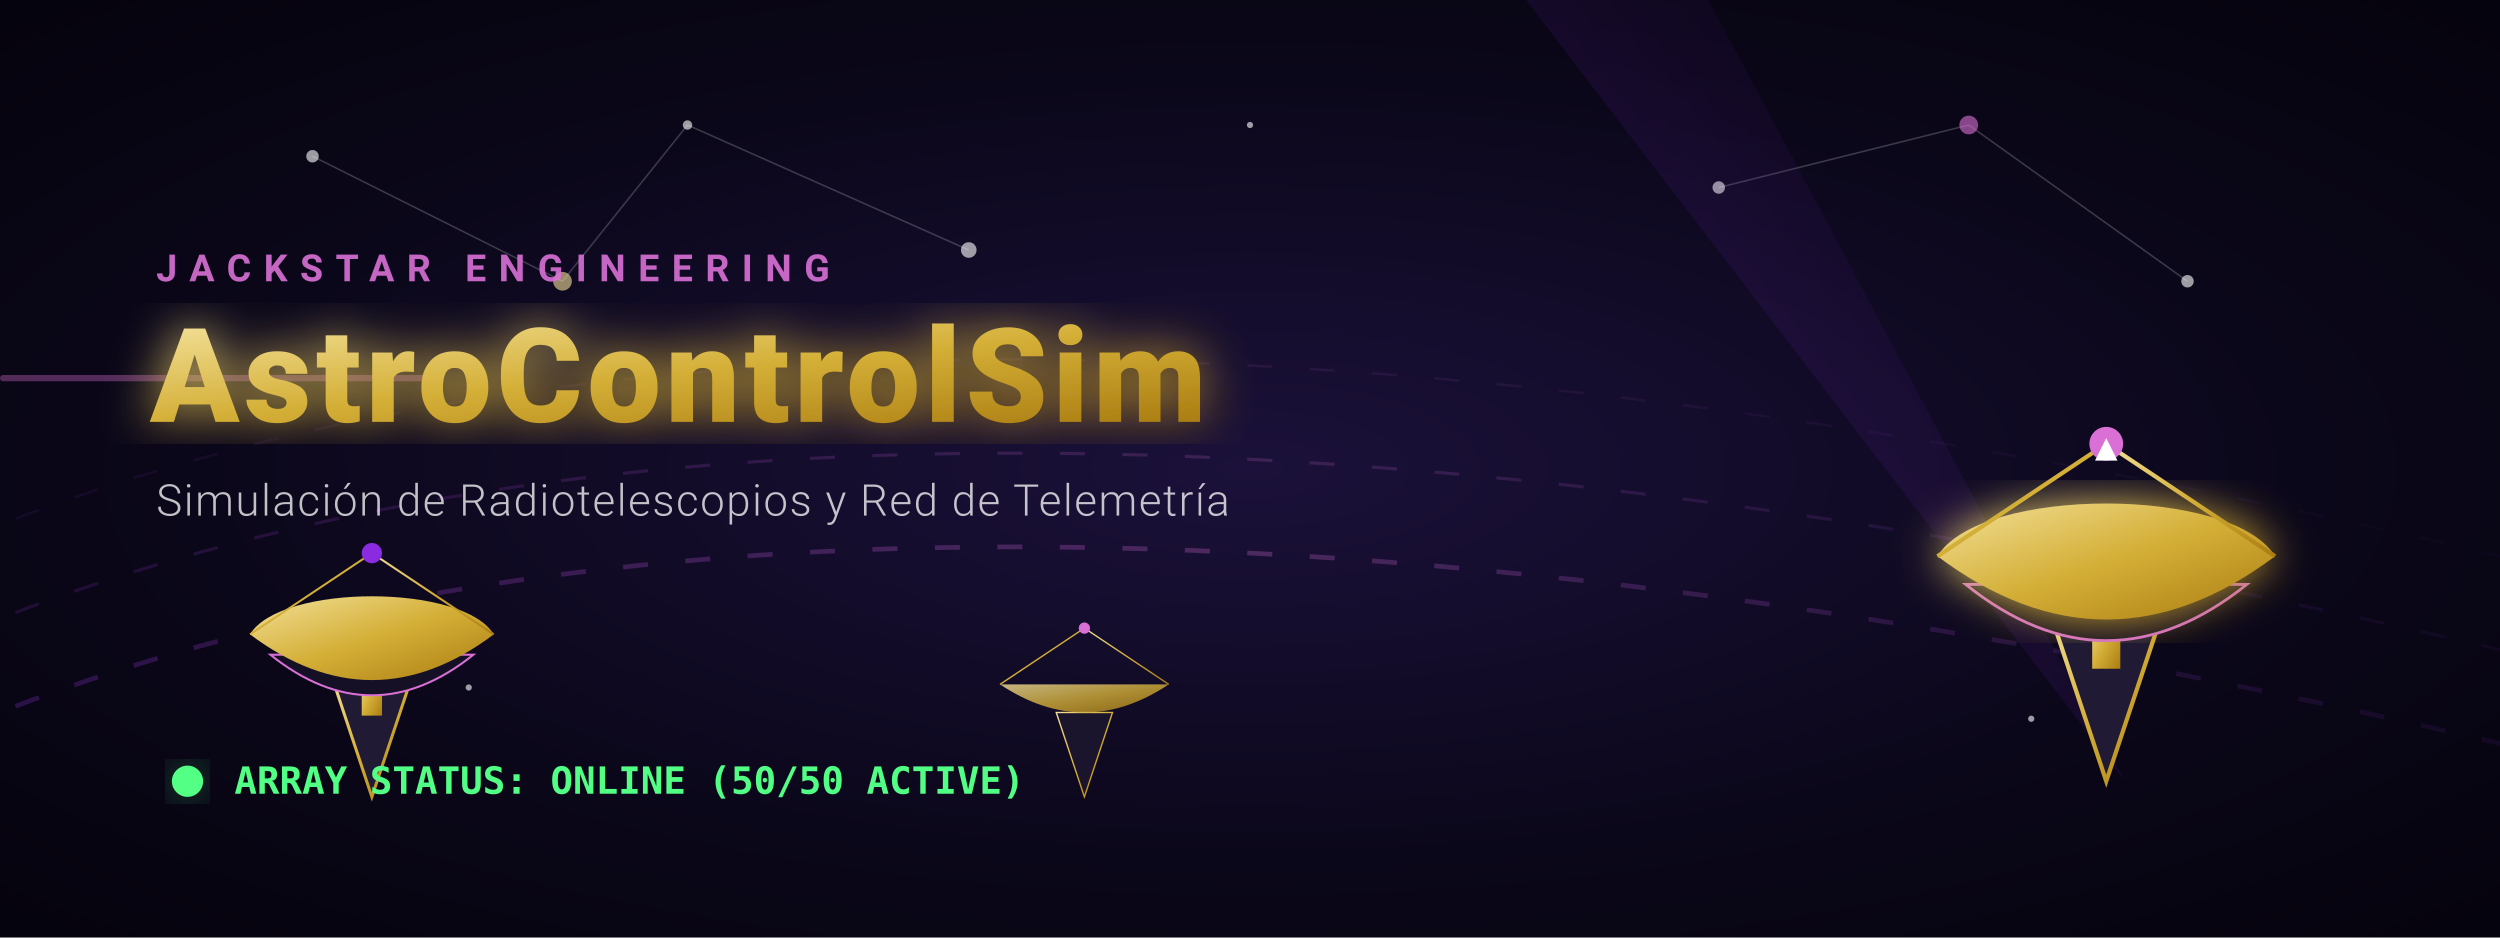
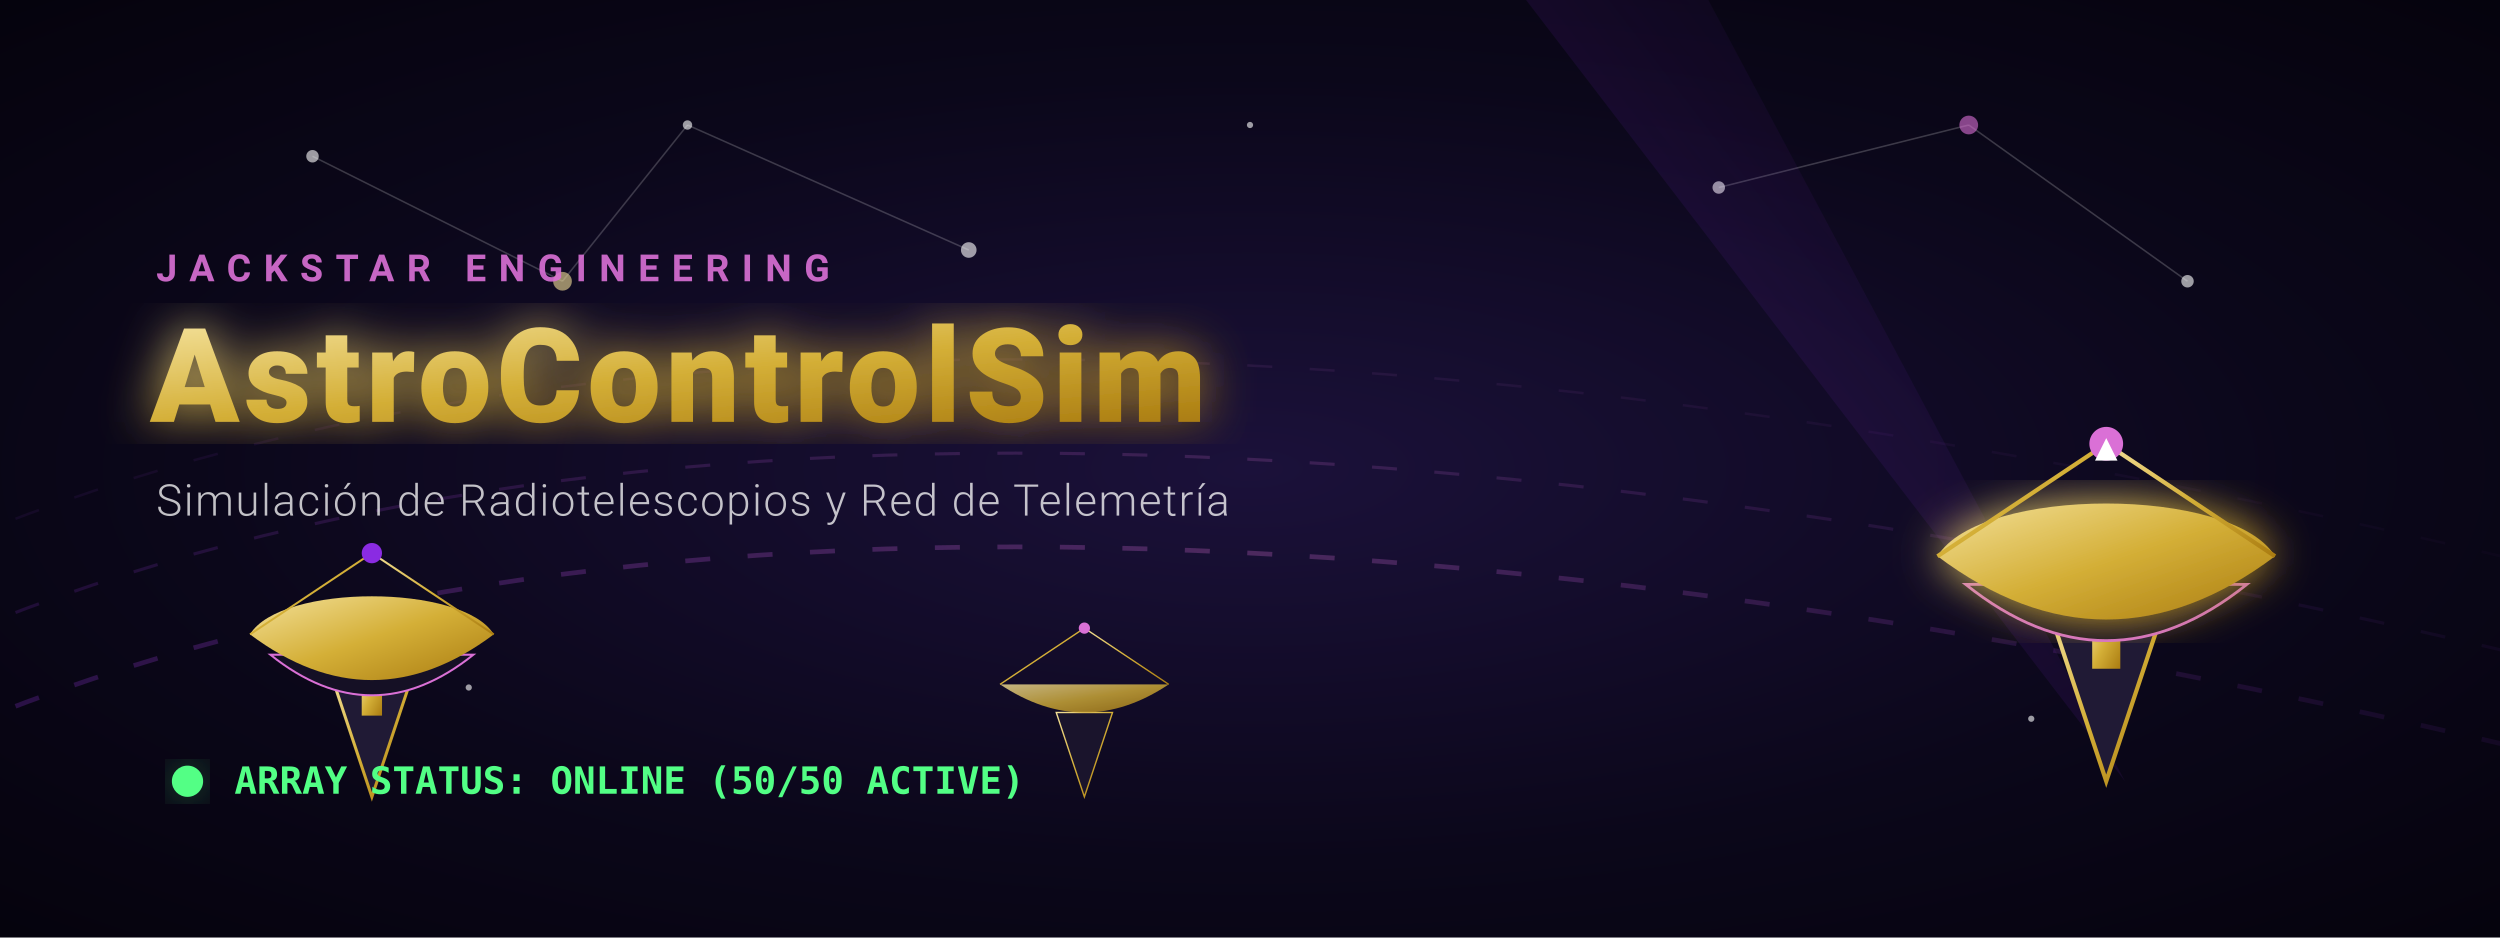
<svg xmlns="http://www.w3.org/2000/svg" viewBox="0 0 800 300" width="100%" height="100%">
  <defs>
    <radialGradient id="bgGrad" cx="50%" cy="50%" r="70%">
      <stop offset="0%" stop-color="#1b113a" />
      <stop offset="60%" stop-color="#0b071a" />
      <stop offset="100%" stop-color="#05030d" />
    </radialGradient>
    <linearGradient id="goldGrad" x1="0%" y1="0%" x2="100%" y2="100%">
      <stop offset="0%" stop-color="#f3e098" />
      <stop offset="50%" stop-color="#d4af37" />
      <stop offset="100%" stop-color="#aa7c11" />
    </linearGradient>
    <linearGradient id="purpleGrad" x1="0%" y1="0%" x2="100%" y2="0%">
      <stop offset="0%" stop-color="#8a2be2" stop-opacity="0.8" />
      <stop offset="50%" stop-color="#da70d6" stop-opacity="0.9" />
      <stop offset="100%" stop-color="#8a2be2" stop-opacity="0.2" />
    </linearGradient>
    <linearGradient id="beamGrad" x1="0%" y1="100%" x2="100%" y2="0%">
      <stop offset="0%" stop-color="#d4af37" stop-opacity="0.8" />
      <stop offset="30%" stop-color="#8a2be2" stop-opacity="0.4" />
      <stop offset="100%" stop-color="#0b071a" stop-opacity="0" />
    </linearGradient>
    <filter id="glow" x="-20%" y="-20%" width="140%" height="140%">
      <feGaussianBlur stdDeviation="8" result="blur" />
      <feMerge>
        <feMergeNode in="blur" />
        <feMergeNode in="SourceGraphic" />
      </feMerge>
    </filter>
  </defs>
  <style>
    @keyframes pulse {
      0%, 100% { opacity: 0.3; }
      50% { opacity: 1.0; }
    }
    @keyframes beamPulse {
      0%, 100% { opacity: 0.3; }
      50% { opacity: 0.6; }
    }
    @keyframes dash {
      to {
        stroke-dashoffset: -40;
      }
    }
    @keyframes blink {
      0%, 100% { opacity: 0.4; }
      50% { opacity: 1; }
    }
-     @keyframes dishTrack {
-       0%, 100% { transform: rotate(-3deg); }
-       50% { transform: rotate(4deg); }
-     }
-     @keyframes scanLine {
-       0% { transform: translateX(-120px); opacity: 0; }
-       15% { opacity: 0.5; }
-       85% { opacity: 0.5; }
-       100% { transform: translateX(820px); opacity: 0; }
-     }
    .star-slow { animation: pulse 4s infinite ease-in-out; }
    .star-fast { animation: pulse 2s infinite ease-in-out; }
    .star-medium { animation: pulse 3s infinite ease-in-out; }
    .dish-beam {
      animation: beamPulse 6s infinite ease-in-out;
    }
-     .dish-main { animation: dishTrack 9s infinite ease-in-out; transform-origin: 680px 140px; }
-     .scan-sweep { animation: scanLine 8s infinite linear; }
    .wave-line {
      stroke-dasharray: 8, 12;
      animation: dash 5s infinite linear;
    }
    .status-dot {
      animation: blink 1.5s infinite ease-in-out;
    }
  </style>
  <rect width="800" height="300" fill="url(#bgGrad)" />
  <g stroke="#ffffff" stroke-opacity="0.2" stroke-width="0.5">
    <line x1="100" y1="50" x2="180" y2="90" />
    <line x1="180" y1="90" x2="220" y2="40" />
    <line x1="220" y1="40" x2="310" y2="80" />
    <line x1="550" y1="60" x2="630" y2="40" />
    <line x1="630" y1="40" x2="700" y2="90" />
  </g>
  <g fill="#ffffff" fill-opacity="0.6">
    <circle cx="100" cy="50" r="2" class="star-slow" />
    <circle cx="180" cy="90" r="3" fill="#f3e098" class="star-medium" />
    <circle cx="220" cy="40" r="1.5" class="star-fast" />
    <circle cx="310" cy="80" r="2.5" class="star-medium" />
    <circle cx="550" cy="60" r="2" class="star-slow" />
    <circle cx="630" cy="40" r="3" fill="#da70d6" class="star-fast" />
    <circle cx="700" cy="90" r="2" class="star-slow" />
    <circle cx="150" cy="220" r="1" class="star-fast" />
    <circle cx="650" cy="230" r="1" class="star-slow" />
    <circle cx="400" cy="40" r="1" class="star-medium" />
  </g>
  <path d="M -50 250 C 150 150, 450 150, 850 250" fill="none" stroke="url(#purpleGrad)" stroke-width="1.5" opacity="0.3" class="wave-line" />
  <path d="M -50 220 C 150 120, 450 120, 850 220" fill="none" stroke="url(#purpleGrad)" stroke-width="1" opacity="0.2" class="wave-line" style="animation-duration: 7s;" />
  <path d="M -50 190 C 150 90, 450 90, 850 190" fill="none" stroke="url(#purpleGrad)" stroke-width="0.8" opacity="0.1" class="wave-line" style="animation-duration: 9s;" />
-   <rect class="scan-sweep" x="0" y="120" width="140" height="2" fill="#da70d6" opacity="0.35" rx="1" />
  <path d="M 680 250 L 520 -50 L 450 -50 Z" fill="url(#beamGrad)" opacity="0.45" class="dish-beam" />
-   <g class="dish-main" transform="translate(620, 160) scale(0.9)">
+   <g transform="translate(620, 160) scale(0.9)">
    <path d="M 60 100 L 40 40 L 80 40 Z" fill="#201a35" stroke="url(#goldGrad)" stroke-width="1.5" />
    <rect x="55" y="40" width="10" height="20" fill="url(#goldGrad)" />
    <path d="M 10 30 Q 60 70 110 30 Z" fill="#151025" stroke="#da70d6" stroke-width="1" />
    <path d="M 0 20 Q 60 65 120 20 C 105 -5, 15 -5, 0 20 Z" fill="url(#goldGrad)" filter="url(#glow)" />
    <line x1="0" y1="20" x2="60" y2="-20" stroke="url(#goldGrad)" stroke-width="1.5" />
    <line x1="120" y1="20" x2="60" y2="-20" stroke="url(#goldGrad)" stroke-width="1.5" />
    <circle cx="60" cy="-20" r="6" fill="#da70d6" />
    <polygon points="56,-14 64,-14 60,-22" fill="#ffffff" />
  </g>
  <g transform="translate(80, 190) scale(0.65)">
    <path d="M 60 100 L 40 40 L 80 40 Z" fill="#201a35" stroke="url(#goldGrad)" stroke-width="1.5" />
    <rect x="55" y="40" width="10" height="20" fill="url(#goldGrad)" />
    <path d="M 10 30 Q 60 70 110 30 Z" fill="#151025" stroke="#da70d6" stroke-width="1" />
    <path d="M 0 20 Q 60 65 120 20 C 105 -5, 15 -5, 0 20 Z" fill="url(#goldGrad)" />
    <line x1="0" y1="20" x2="60" y2="-20" stroke="url(#goldGrad)" stroke-width="1" />
    <line x1="120" y1="20" x2="60" y2="-20" stroke="url(#goldGrad)" stroke-width="1" />
    <circle cx="60" cy="-20" r="5" fill="#8a2be2" />
  </g>
  <g transform="translate(320, 210) scale(0.45)">
    <path d="M 60 100 L 40 40 L 80 40 Z" fill="#1a142c" stroke="url(#goldGrad)" stroke-width="1" />
    <path d="M 0 20 Q 60 60 120 20 Z" fill="url(#goldGrad)" opacity="0.8" />
    <line x1="0" y1="20" x2="60" y2="-20" stroke="url(#goldGrad)" />
    <line x1="120" y1="20" x2="60" y2="-20" stroke="url(#goldGrad)" />
    <circle cx="60" cy="-20" r="4" fill="#da70d6" />
  </g>
  <g transform="translate(50, 90)">
    <text x="0" y="0" font-family="'Segoe UI', Roboto, Helvetica, sans-serif" font-size="12" font-weight="600" fill="#da70d6" letter-spacing="4" opacity="0.9">
      JACKSTAR ENGINEERING
    </text>
    <text x="-2" y="45" font-family="'Segoe UI', Roboto, Helvetica, sans-serif" font-size="42" font-weight="800" fill="url(#goldGrad)" letter-spacing="1.5" filter="url(#glow)">
      AstroControlSim
    </text>
    <text x="0" y="75" font-family="'Segoe UI', Roboto, sans-serif" font-size="14" font-weight="300" fill="#ffffff" opacity="0.75" letter-spacing="0.5">
      Simulación de Radiotelescopios y Red de Telemetría
    </text>
  </g>
  <g transform="translate(50, 240)">
    <circle cx="10" cy="10" r="5" fill="#52ff85" filter="url(#glow)" class="status-dot" />
    <text x="25" y="14" font-family="monospace" font-size="12" fill="#52ff85" font-weight="bold">
      ARRAY STATUS: ONLINE (50/50 ACTIVE)
    </text>
  </g>
</svg>
